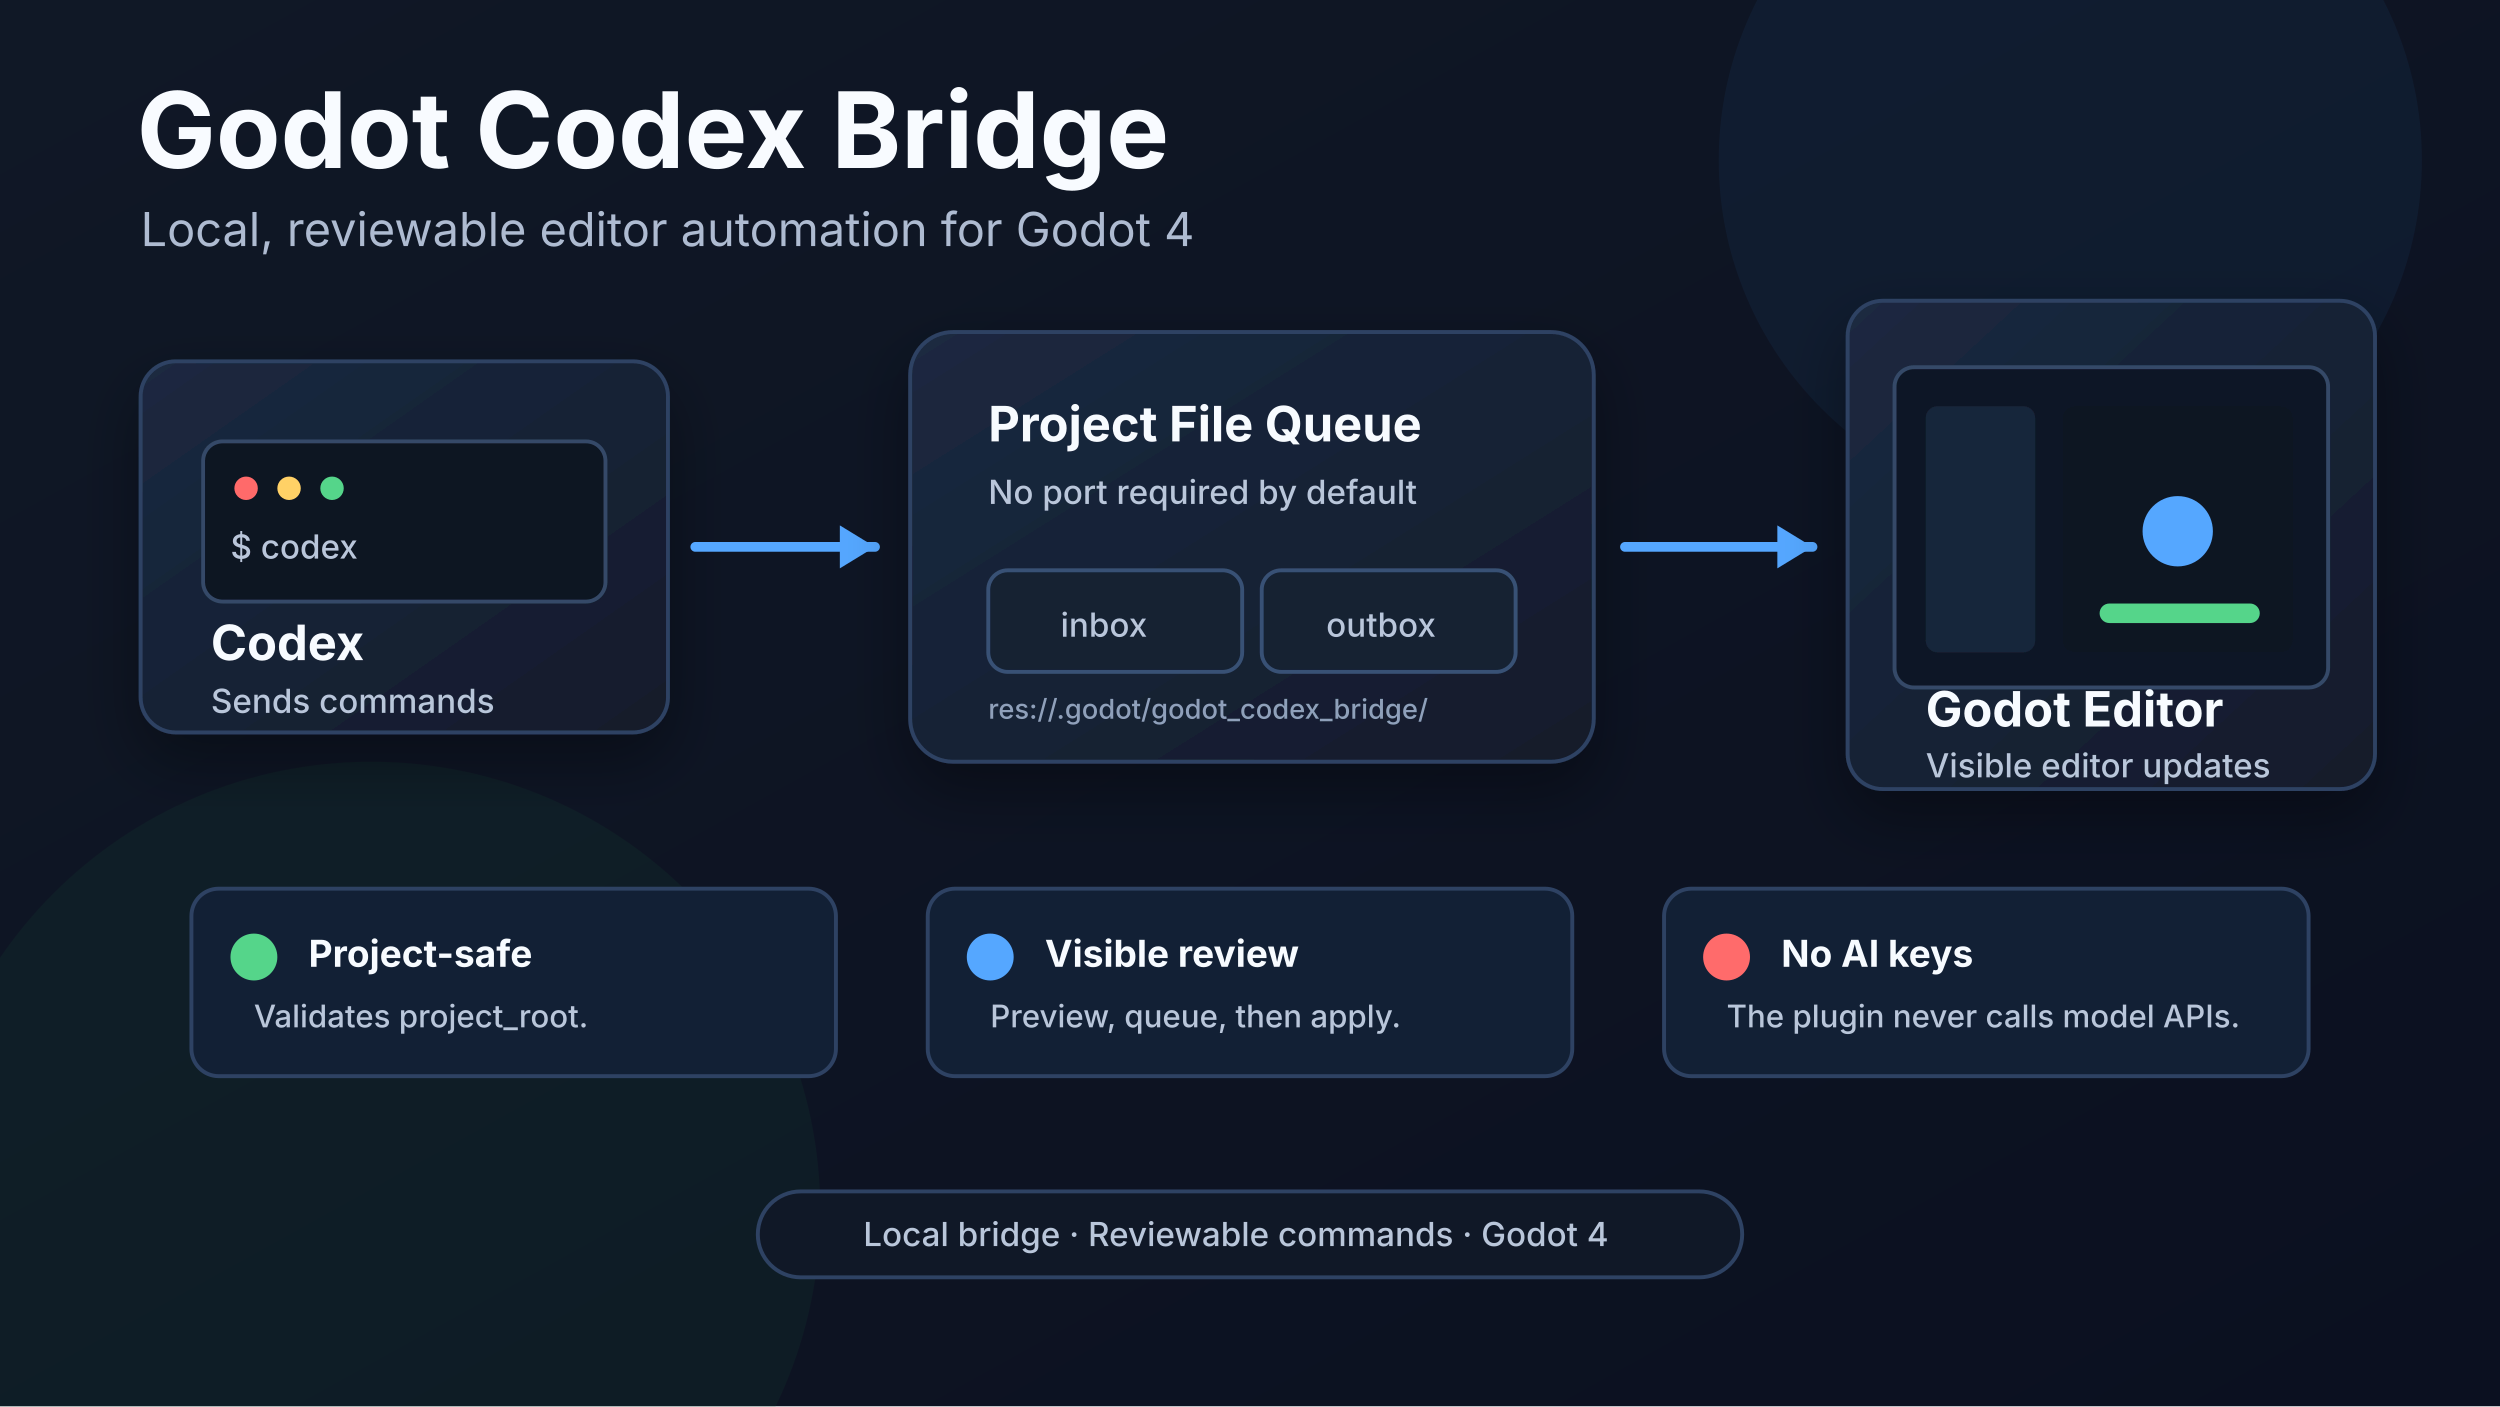
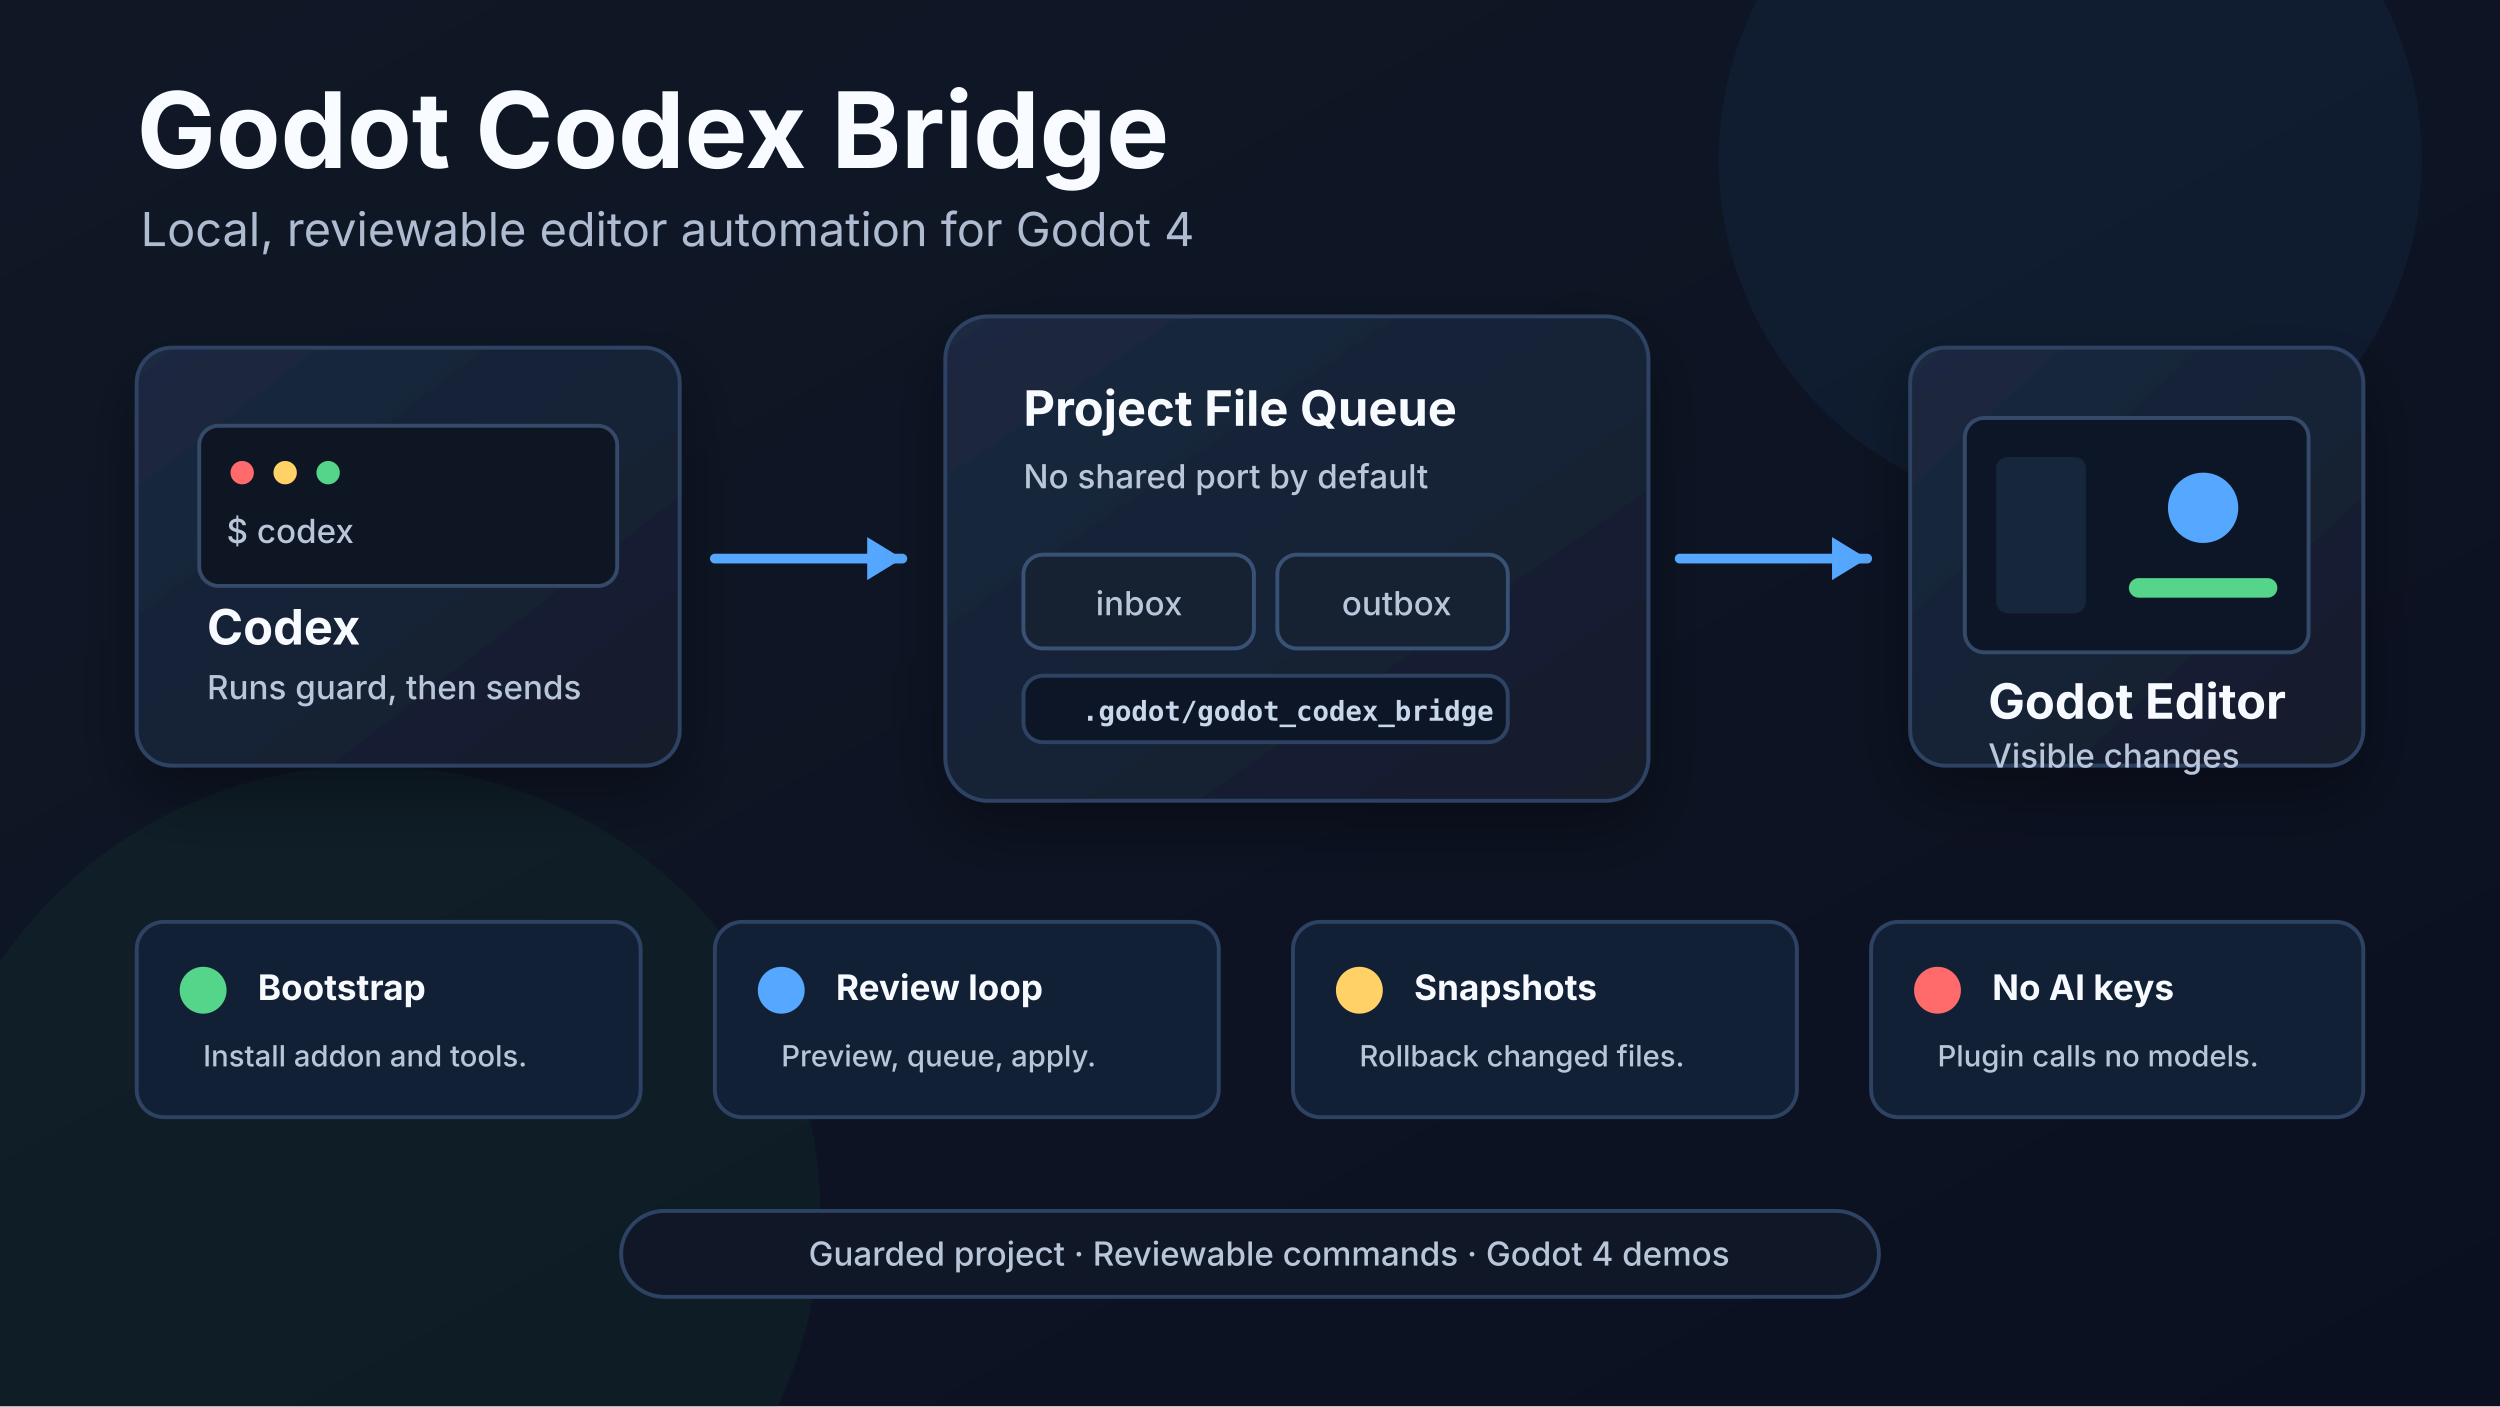
<svg xmlns="http://www.w3.org/2000/svg" width="1280" height="720" viewBox="0 0 1280 720" role="img" aria-labelledby="title desc">
  <defs>
    <linearGradient id="bg" x1="0" x2="1" y1="0" y2="1">
      <stop offset="0%" stop-color="#101826" />
      <stop offset="100%" stop-color="#0b1020" />
    </linearGradient>
    <linearGradient id="panel" x1="0" x2="1" y1="0" y2="1">
      <stop offset="0%" stop-color="#1b2940" />
      <stop offset="100%" stop-color="#121b2b" />
    </linearGradient>
+     <linearGradient id="green" x1="0" x2="1" y1="0" y2="1">
+       <stop offset="0%" stop-color="#5ee295" />
+       <stop offset="100%" stop-color="#25a86a" />
+     </linearGradient>
+     <linearGradient id="blue" x1="0" x2="1" y1="0" y2="1">
+       <stop offset="0%" stop-color="#55a7ff" />
+       <stop offset="100%" stop-color="#2669cc" />
+     </linearGradient>
    <filter id="shadow" x="-20%" y="-20%" width="140%" height="140%">
      <feDropShadow dx="0" dy="14" stdDeviation="16" flood-color="#000000" flood-opacity="0.35" />
    </filter>
    <style>
      .title { font: 700 54px -apple-system, BlinkMacSystemFont, "Segoe UI", sans-serif; fill: #f8fbff; }
      .subtitle { font: 400 24px -apple-system, BlinkMacSystemFont, "Segoe UI", sans-serif; fill: #aebbd1; }
      .label { font: 700 25px -apple-system, BlinkMacSystemFont, "Segoe UI", sans-serif; fill: #f7fbff; }
      .small { font: 500 17px -apple-system, BlinkMacSystemFont, "Segoe UI", sans-serif; fill: #b9c6da; }
-       .tiny { font: 500 14px -apple-system, BlinkMacSystemFont, "Segoe UI", sans-serif; fill: #8fa0ba; }
-       .cardTitle { font: 700 19px -apple-system, BlinkMacSystemFont, "Segoe UI", sans-serif; fill: #f7fbff; }
-       .cardText { font: 500 16px -apple-system, BlinkMacSystemFont, "Segoe UI", sans-serif; fill: #b9c6da; }
+       .tiny { font: 560 14px -apple-system, BlinkMacSystemFont, "Segoe UI", sans-serif; fill: #8fa0ba; }
+       .cardTitle { font: 700 18px -apple-system, BlinkMacSystemFont, "Segoe UI", sans-serif; fill: #f7fbff; }
+       .cardText { font: 500 15px -apple-system, BlinkMacSystemFont, "Segoe UI", sans-serif; fill: #b9c6da; }
+       .mono { font: 650 14px "SFMono-Regular", Consolas, monospace; fill: #c8d7ec; }
      .stroke { stroke: #2e4263; stroke-width: 2; }
+       .chip { fill: #132033; stroke: #395174; stroke-width: 2; }
      .accent { fill: #55d58a; }
      .blue { fill: #55a7ff; }
-       .muted { fill: #263650; }
+       .line { stroke: #55a7ff; stroke-width: 5; stroke-linecap: round; fill: none; }
    </style>
  </defs>
  <rect width="1280" height="720" fill="url(#bg)" />
  <circle cx="1060" cy="82" r="180" fill="#17375d" opacity="0.22" />
-   <circle cx="190" cy="620" r="230" fill="#175d3a" opacity="0.12" />
+   <circle cx="190" cy="622" r="230" fill="#175d3a" opacity="0.12" />
  <text x="70" y="86" class="title">Godot Codex Bridge</text>
  <text x="72" y="126" class="subtitle">Local, reviewable editor automation for Godot 4</text>
  <g filter="url(#shadow)">
-     <rect x="72" y="185" width="270" height="190" rx="18" fill="url(#panel)" class="stroke" />
-     <rect x="104" y="226" width="206" height="82" rx="10" fill="#0d1320" stroke="#344967" stroke-width="2" />
-     <circle cx="126" cy="250" r="6" fill="#ff6b6b" />
-     <circle cx="148" cy="250" r="6" fill="#ffd166" />
-     <circle cx="170" cy="250" r="6" fill="#55d58a" />
-     <text x="118" y="286" class="small">$ codex</text>
-     <text x="108" y="338" class="label">Codex</text>
-     <text x="108" y="365" class="small">Sends commands</text>
+     <rect x="70" y="178" width="278" height="214" rx="18" fill="url(#panel)" class="stroke" />
+     <rect x="102" y="218" width="214" height="82" rx="10" fill="#0d1320" stroke="#344967" stroke-width="2" />
+     <circle cx="124" cy="242" r="6" fill="#ff6b6b" />
+     <circle cx="146" cy="242" r="6" fill="#ffd166" />
+     <circle cx="168" cy="242" r="6" fill="#55d58a" />
+     <text x="116" y="278" class="small">$ codex</text>
+     <text x="106" y="330" class="label">Codex</text>
+     <text x="106" y="358" class="small">Runs guard, then sends</text>
  </g>
-   <path d="M356 280 C398 280 406 280 448 280" fill="none" stroke="#55a7ff" stroke-width="5" stroke-linecap="round" />
-   <path d="M448 280 L430 269 L430 291 Z" fill="#55a7ff" />
+   <path d="M366 286 C405 286 422 286 462 286" class="line" />
+   <path d="M462 286 L444 275 L444 297 Z" fill="#55a7ff" />
  <g filter="url(#shadow)">
-     <rect x="466" y="170" width="350" height="220" rx="22" fill="url(#panel)" class="stroke" />
-     <text x="506" y="226" class="label">Project File Queue</text>
-     <text x="506" y="258" class="small">No port required by default</text>
-     <rect x="506" y="292" width="130" height="52" rx="10" fill="#132033" stroke="#395174" stroke-width="2" />
-     <text x="543" y="326" class="small">inbox</text>
-     <rect x="646" y="292" width="130" height="52" rx="10" fill="#132033" stroke="#395174" stroke-width="2" />
-     <text x="679" y="326" class="small">outbox</text>
-     <text x="506" y="368" class="tiny">res://.godot/godot_codex_bridge/</text>
+     <rect x="484" y="162" width="360" height="248" rx="22" fill="url(#panel)" class="stroke" />
+     <text x="524" y="218" class="label">Project File Queue</text>
+     <text x="524" y="250" class="small">No shared port by default</text>
+     <rect x="524" y="284" width="118" height="48" rx="10" class="chip" />
+     <text x="561" y="315" class="small">inbox</text>
+     <rect x="654" y="284" width="118" height="48" rx="10" class="chip" />
+     <text x="687" y="315" class="small">outbox</text>
+     <rect x="524" y="346" width="248" height="34" rx="10" fill="#101827" stroke="#2e4263" stroke-width="2" />
+     <text x="554" y="369" class="mono">.godot/godot_codex_bridge</text>
  </g>
-   <path d="M832 280 C874 280 886 280 928 280" fill="none" stroke="#55a7ff" stroke-width="5" stroke-linecap="round" />
-   <path d="M928 280 L910 269 L910 291 Z" fill="#55a7ff" />
+   <path d="M860 286 C900 286 917 286 956 286" class="line" />
+   <path d="M956 286 L938 275 L938 297 Z" fill="#55a7ff" />
  <g filter="url(#shadow)">
-     <rect x="946" y="154" width="270" height="250" rx="18" fill="url(#panel)" class="stroke" />
-     <rect x="970" y="188" width="222" height="164" rx="10" fill="#101827" stroke="#344967" stroke-width="2" />
-     <rect x="986" y="208" width="56" height="126" rx="6" fill="#17253a" />
-     <rect x="1056" y="208" width="118" height="126" rx="6" fill="#0d1624" />
-     <circle cx="1115" cy="272" r="18" class="blue" />
-     <rect x="1075" y="309" width="82" height="10" rx="5" class="accent" />
-     <text x="986" y="372" class="label">Godot Editor</text>
-     <text x="986" y="398" class="small">Visible editor updates</text>
+     <rect x="978" y="178" width="232" height="214" rx="18" fill="url(#panel)" class="stroke" />
+     <rect x="1006" y="214" width="176" height="120" rx="10" fill="#101827" stroke="#344967" stroke-width="2" />
+     <rect x="1022" y="234" width="46" height="80" rx="6" fill="#17253a" />
+     <circle cx="1128" cy="260" r="18" class="blue" />
+     <rect x="1090" y="296" width="76" height="10" rx="5" class="accent" />
+     <text x="1018" y="368" class="label">Godot Editor</text>
+     <text x="1018" y="393" class="small">Visible changes</text>
  </g>
  <g>
-     <rect x="98" y="455" width="330" height="96" rx="14" fill="#122035" stroke="#2e4263" stroke-width="2" />
-     <circle cx="130" cy="490" r="12" class="accent" />
-     <text x="158" y="495" class="cardTitle">Project-safe</text>
-     <text x="130" y="526" class="cardText">Validates project_root.</text>
-     <rect x="475" y="455" width="330" height="96" rx="14" fill="#122035" stroke="#2e4263" stroke-width="2" />
-     <circle cx="507" cy="490" r="12" class="blue" />
-     <text x="535" y="495" class="cardTitle">Visible review</text>
-     <text x="507" y="526" class="cardText">Preview, queue, then apply.</text>
-     <rect x="852" y="455" width="330" height="96" rx="14" fill="#122035" stroke="#2e4263" stroke-width="2" />
-     <circle cx="884" cy="490" r="12" fill="#ff6b6b" />
-     <text x="912" y="495" class="cardTitle">No AI keys</text>
-     <text x="884" y="526" class="cardText">The plugin never calls model APIs.</text>
+     <rect x="70" y="472" width="258" height="100" rx="14" fill="#122035" stroke="#2e4263" stroke-width="2" />
+     <circle cx="104" cy="507" r="12" class="accent" />
+     <text x="132" y="512" class="cardTitle">Bootstrap</text>
+     <text x="104" y="546" class="cardText">Install addon and tools.</text>
+     <rect x="366" y="472" width="258" height="100" rx="14" fill="#122035" stroke="#2e4263" stroke-width="2" />
+     <circle cx="400" cy="507" r="12" class="blue" />
+     <text x="428" y="512" class="cardTitle">Review loop</text>
+     <text x="400" y="546" class="cardText">Preview, queue, apply.</text>
+     <rect x="662" y="472" width="258" height="100" rx="14" fill="#122035" stroke="#2e4263" stroke-width="2" />
+     <circle cx="696" cy="507" r="12" fill="#ffd166" />
+     <text x="724" y="512" class="cardTitle">Snapshots</text>
+     <text x="696" y="546" class="cardText">Rollback changed files.</text>
+     <rect x="958" y="472" width="252" height="100" rx="14" fill="#122035" stroke="#2e4263" stroke-width="2" />
+     <circle cx="992" cy="507" r="12" fill="#ff6b6b" />
+     <text x="1020" y="512" class="cardTitle">No AI keys</text>
+     <text x="992" y="546" class="cardText">Plugin calls no models.</text>
  </g>
-   <rect x="388" y="610" width="504" height="44" rx="22" fill="#101827" stroke="#2e4263" stroke-width="2" />
-   <text x="442" y="638" class="small">Local bridge · Reviewable commands · Godot 4</text>
+   <rect x="318" y="620" width="644" height="44" rx="22" fill="#101827" stroke="#2e4263" stroke-width="2" />
+   <text x="414" y="648" class="small">Guarded project · Reviewable commands · Godot 4 demos</text>
</svg>
